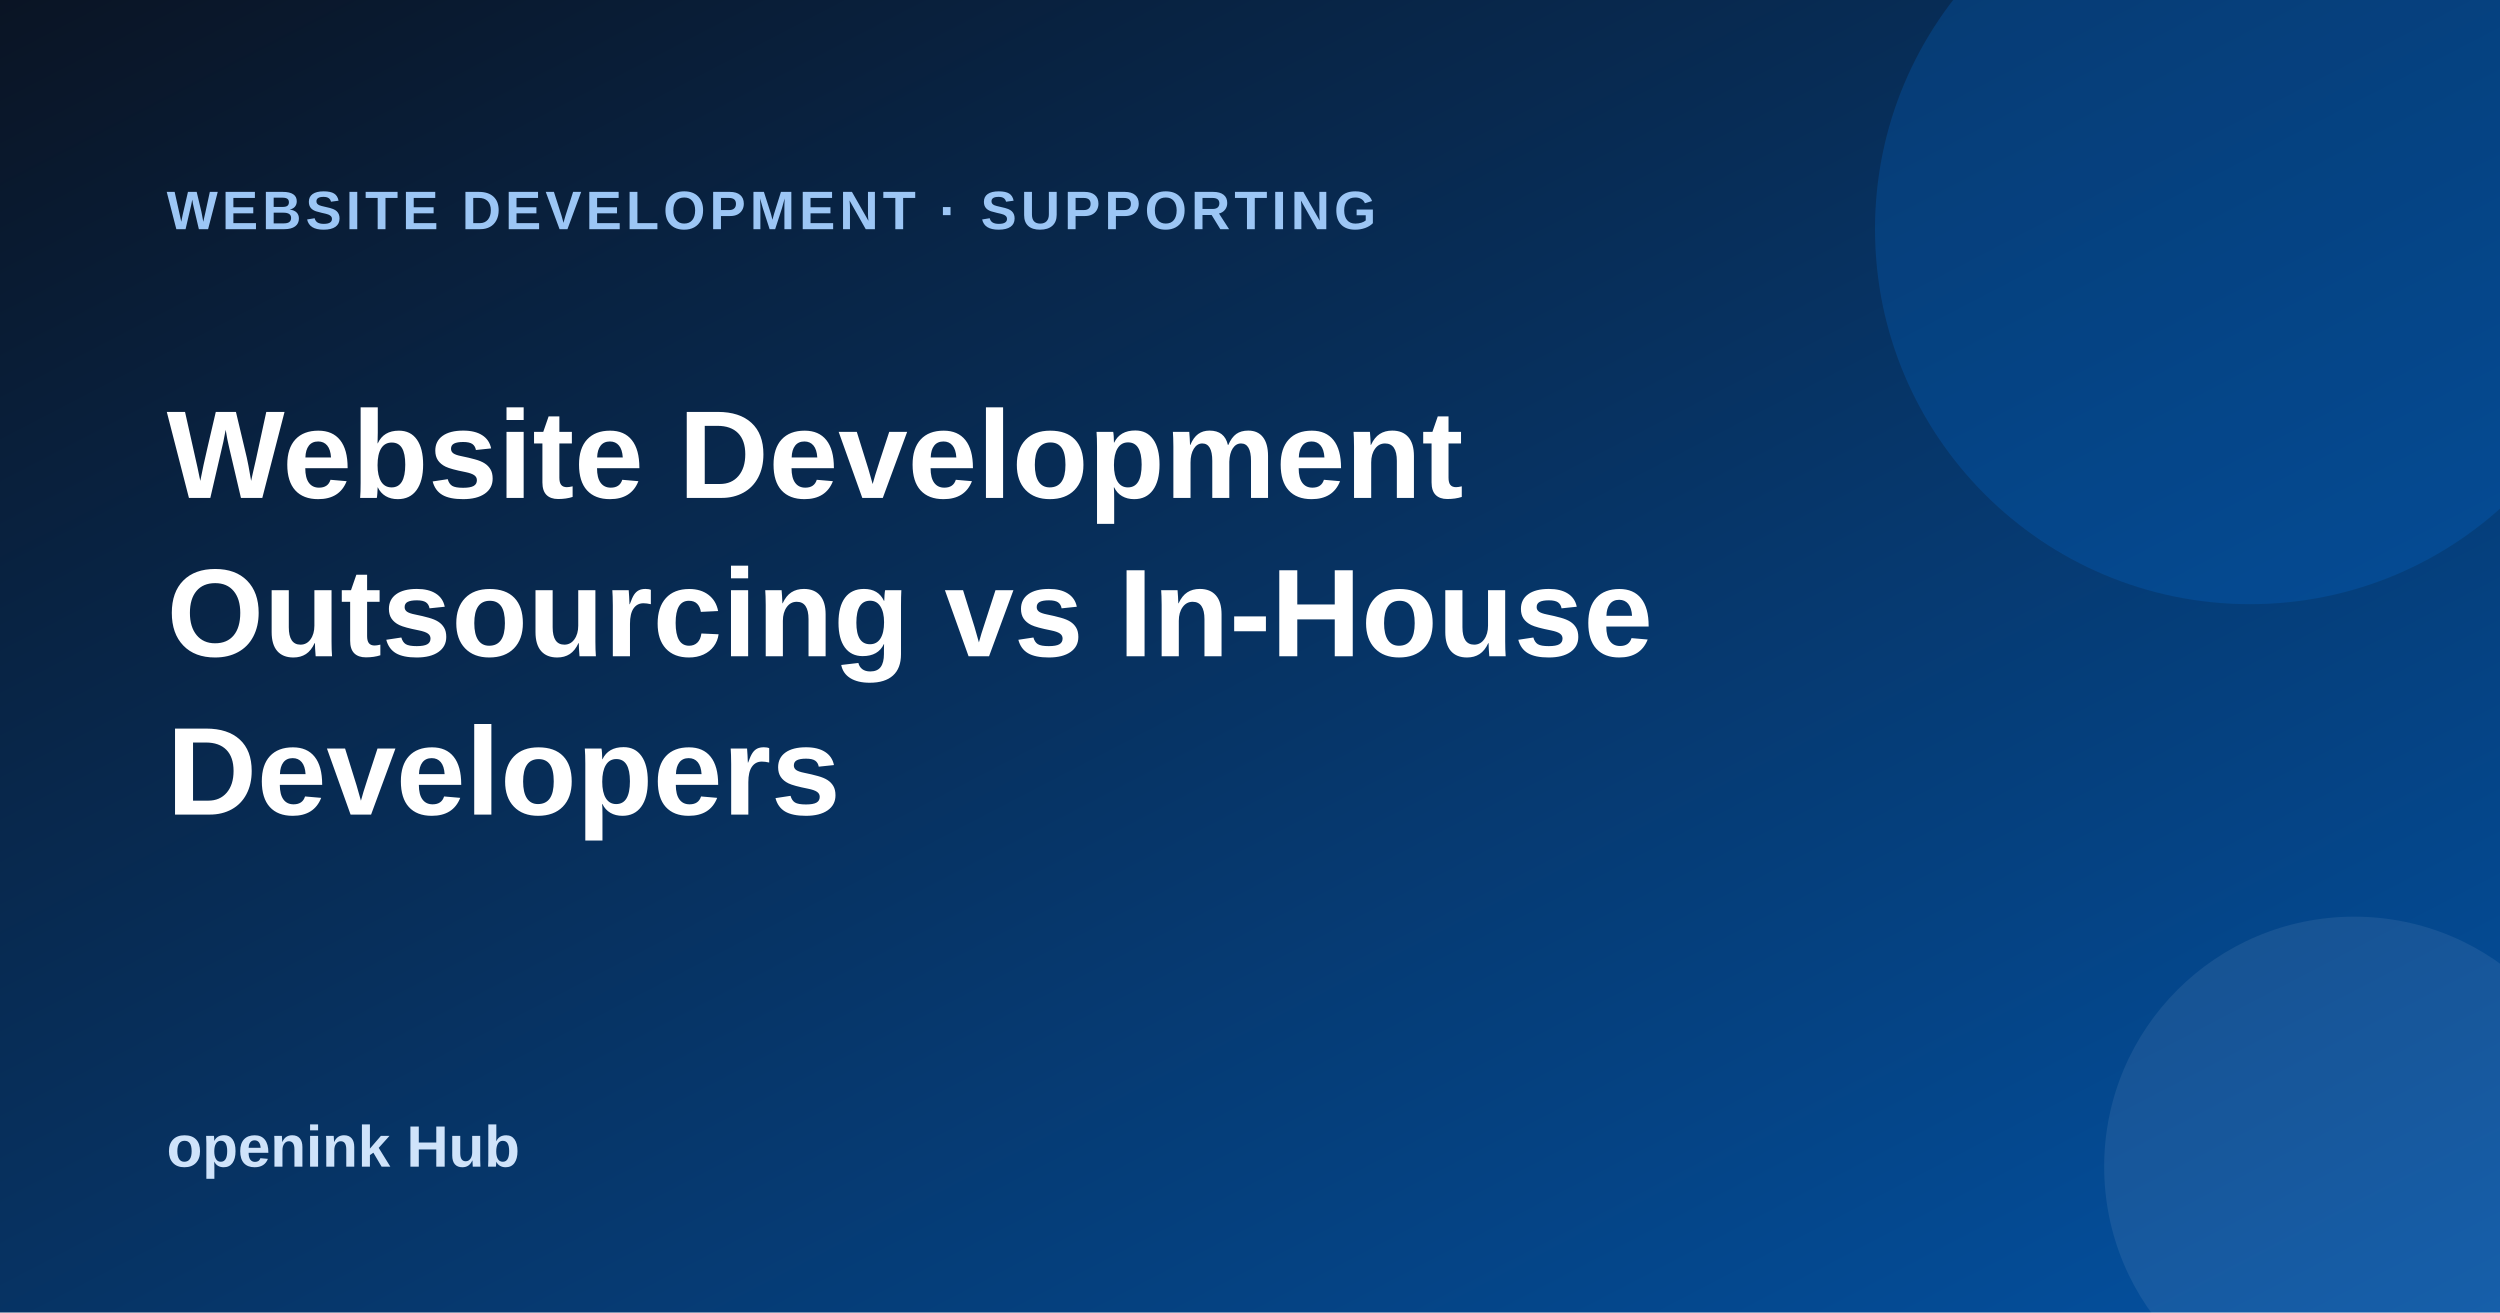
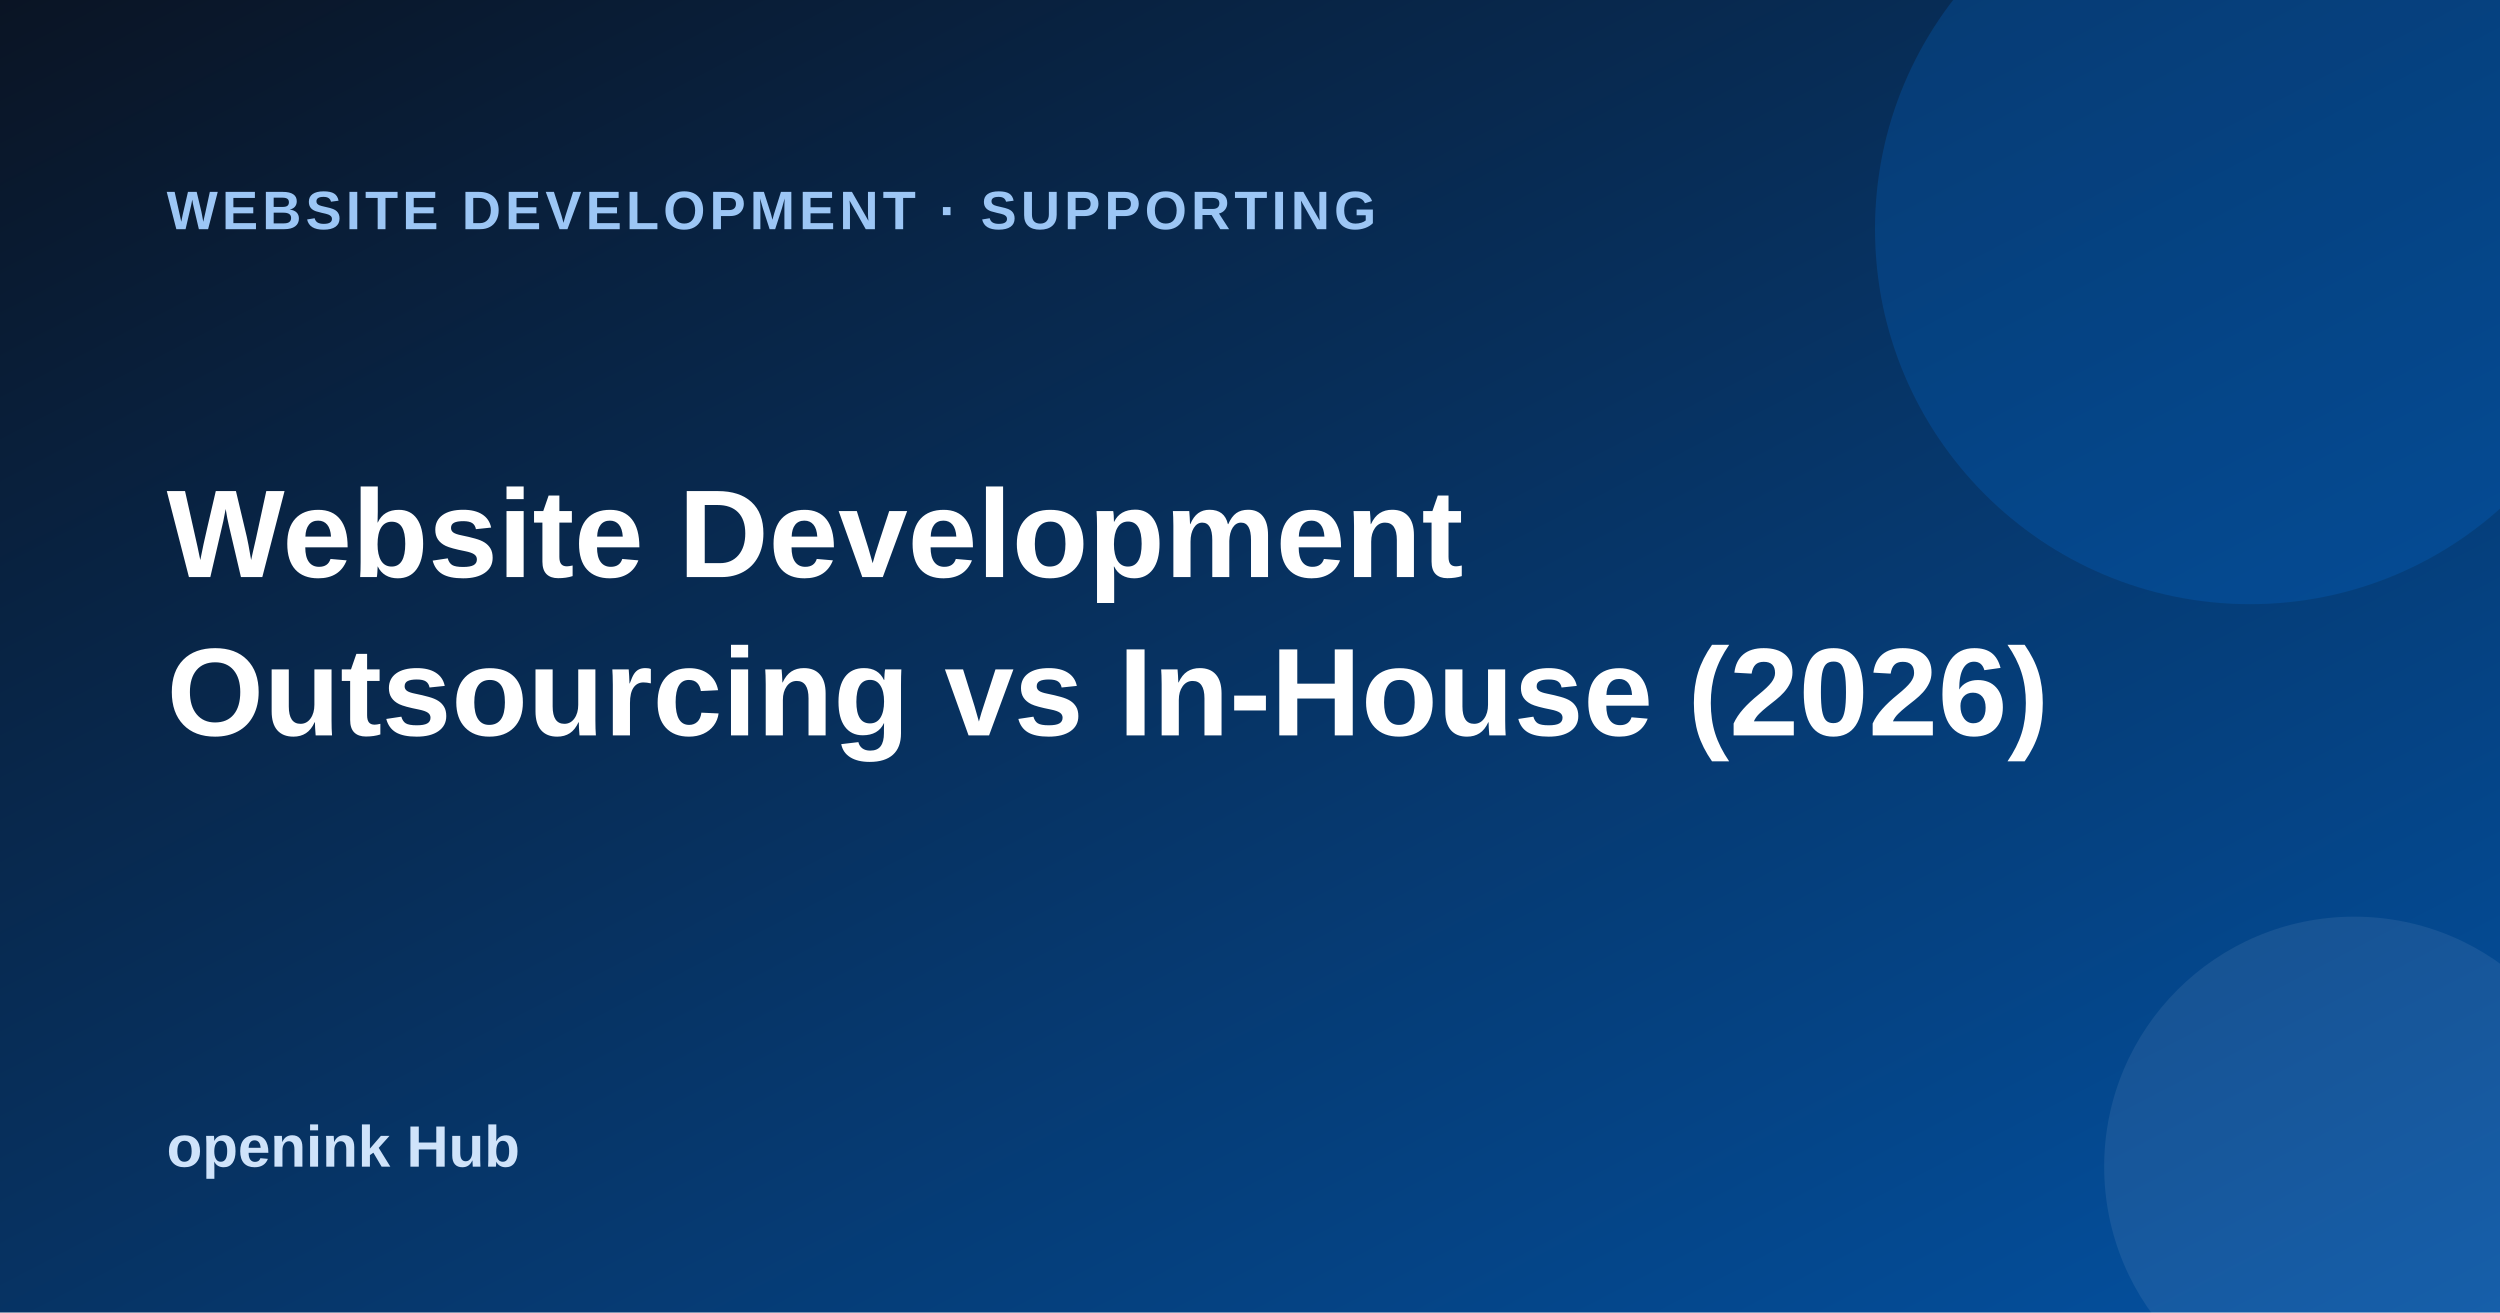
- <svg xmlns="http://www.w3.org/2000/svg" width="1200" height="630" viewBox="0 0 1200 630" role="img" aria-label="Website Development Outsourcing vs In-House Developers">
+ <svg xmlns="http://www.w3.org/2000/svg" width="1200" height="630" viewBox="0 0 1200 630" role="img" aria-label="Website Development Outsourcing vs In-House (2026)">
  <defs>
    <linearGradient id="g" x1="0" y1="0" x2="1" y2="1">
      <stop offset="0" stop-color="#0a1424" />
      <stop offset="1" stop-color="#0352a3" />
    </linearGradient>
  </defs>
  <rect width="1200" height="630" fill="url(#g)" />
  <circle cx="1080" cy="110" r="180" fill="#046bd2" opacity=".25" />
  <circle cx="1130" cy="560" r="120" fill="#eef5fd" opacity=".08" />
  <text x="80" y="110" fill="#9cc6f5" font-family="Segoe UI,Arial,sans-serif" font-size="26" font-weight="600" letter-spacing="2">WEBSITE DEVELOPMENT · SUPPORTING</text>
-   <text x="80" y="239" fill="#fff" font-family="Segoe UI,Arial,sans-serif" font-size="60" font-weight="700">Website Development</text>
-   <text x="80" y="315" fill="#fff" font-family="Segoe UI,Arial,sans-serif" font-size="60" font-weight="700">Outsourcing vs In-House</text>
-   <text x="80" y="391" fill="#fff" font-family="Segoe UI,Arial,sans-serif" font-size="60" font-weight="700">Developers</text>
+   <text x="80" y="277" fill="#fff" font-family="Segoe UI,Arial,sans-serif" font-size="60" font-weight="700">Website Development</text>
+   <text x="80" y="353" fill="#fff" font-family="Segoe UI,Arial,sans-serif" font-size="60" font-weight="700">Outsourcing vs In-House (2026)</text>
  <text x="80" y="560" fill="#cfe3fa" font-family="Segoe UI,Arial,sans-serif" font-size="28" font-weight="600">openink Hub</text>
</svg>
